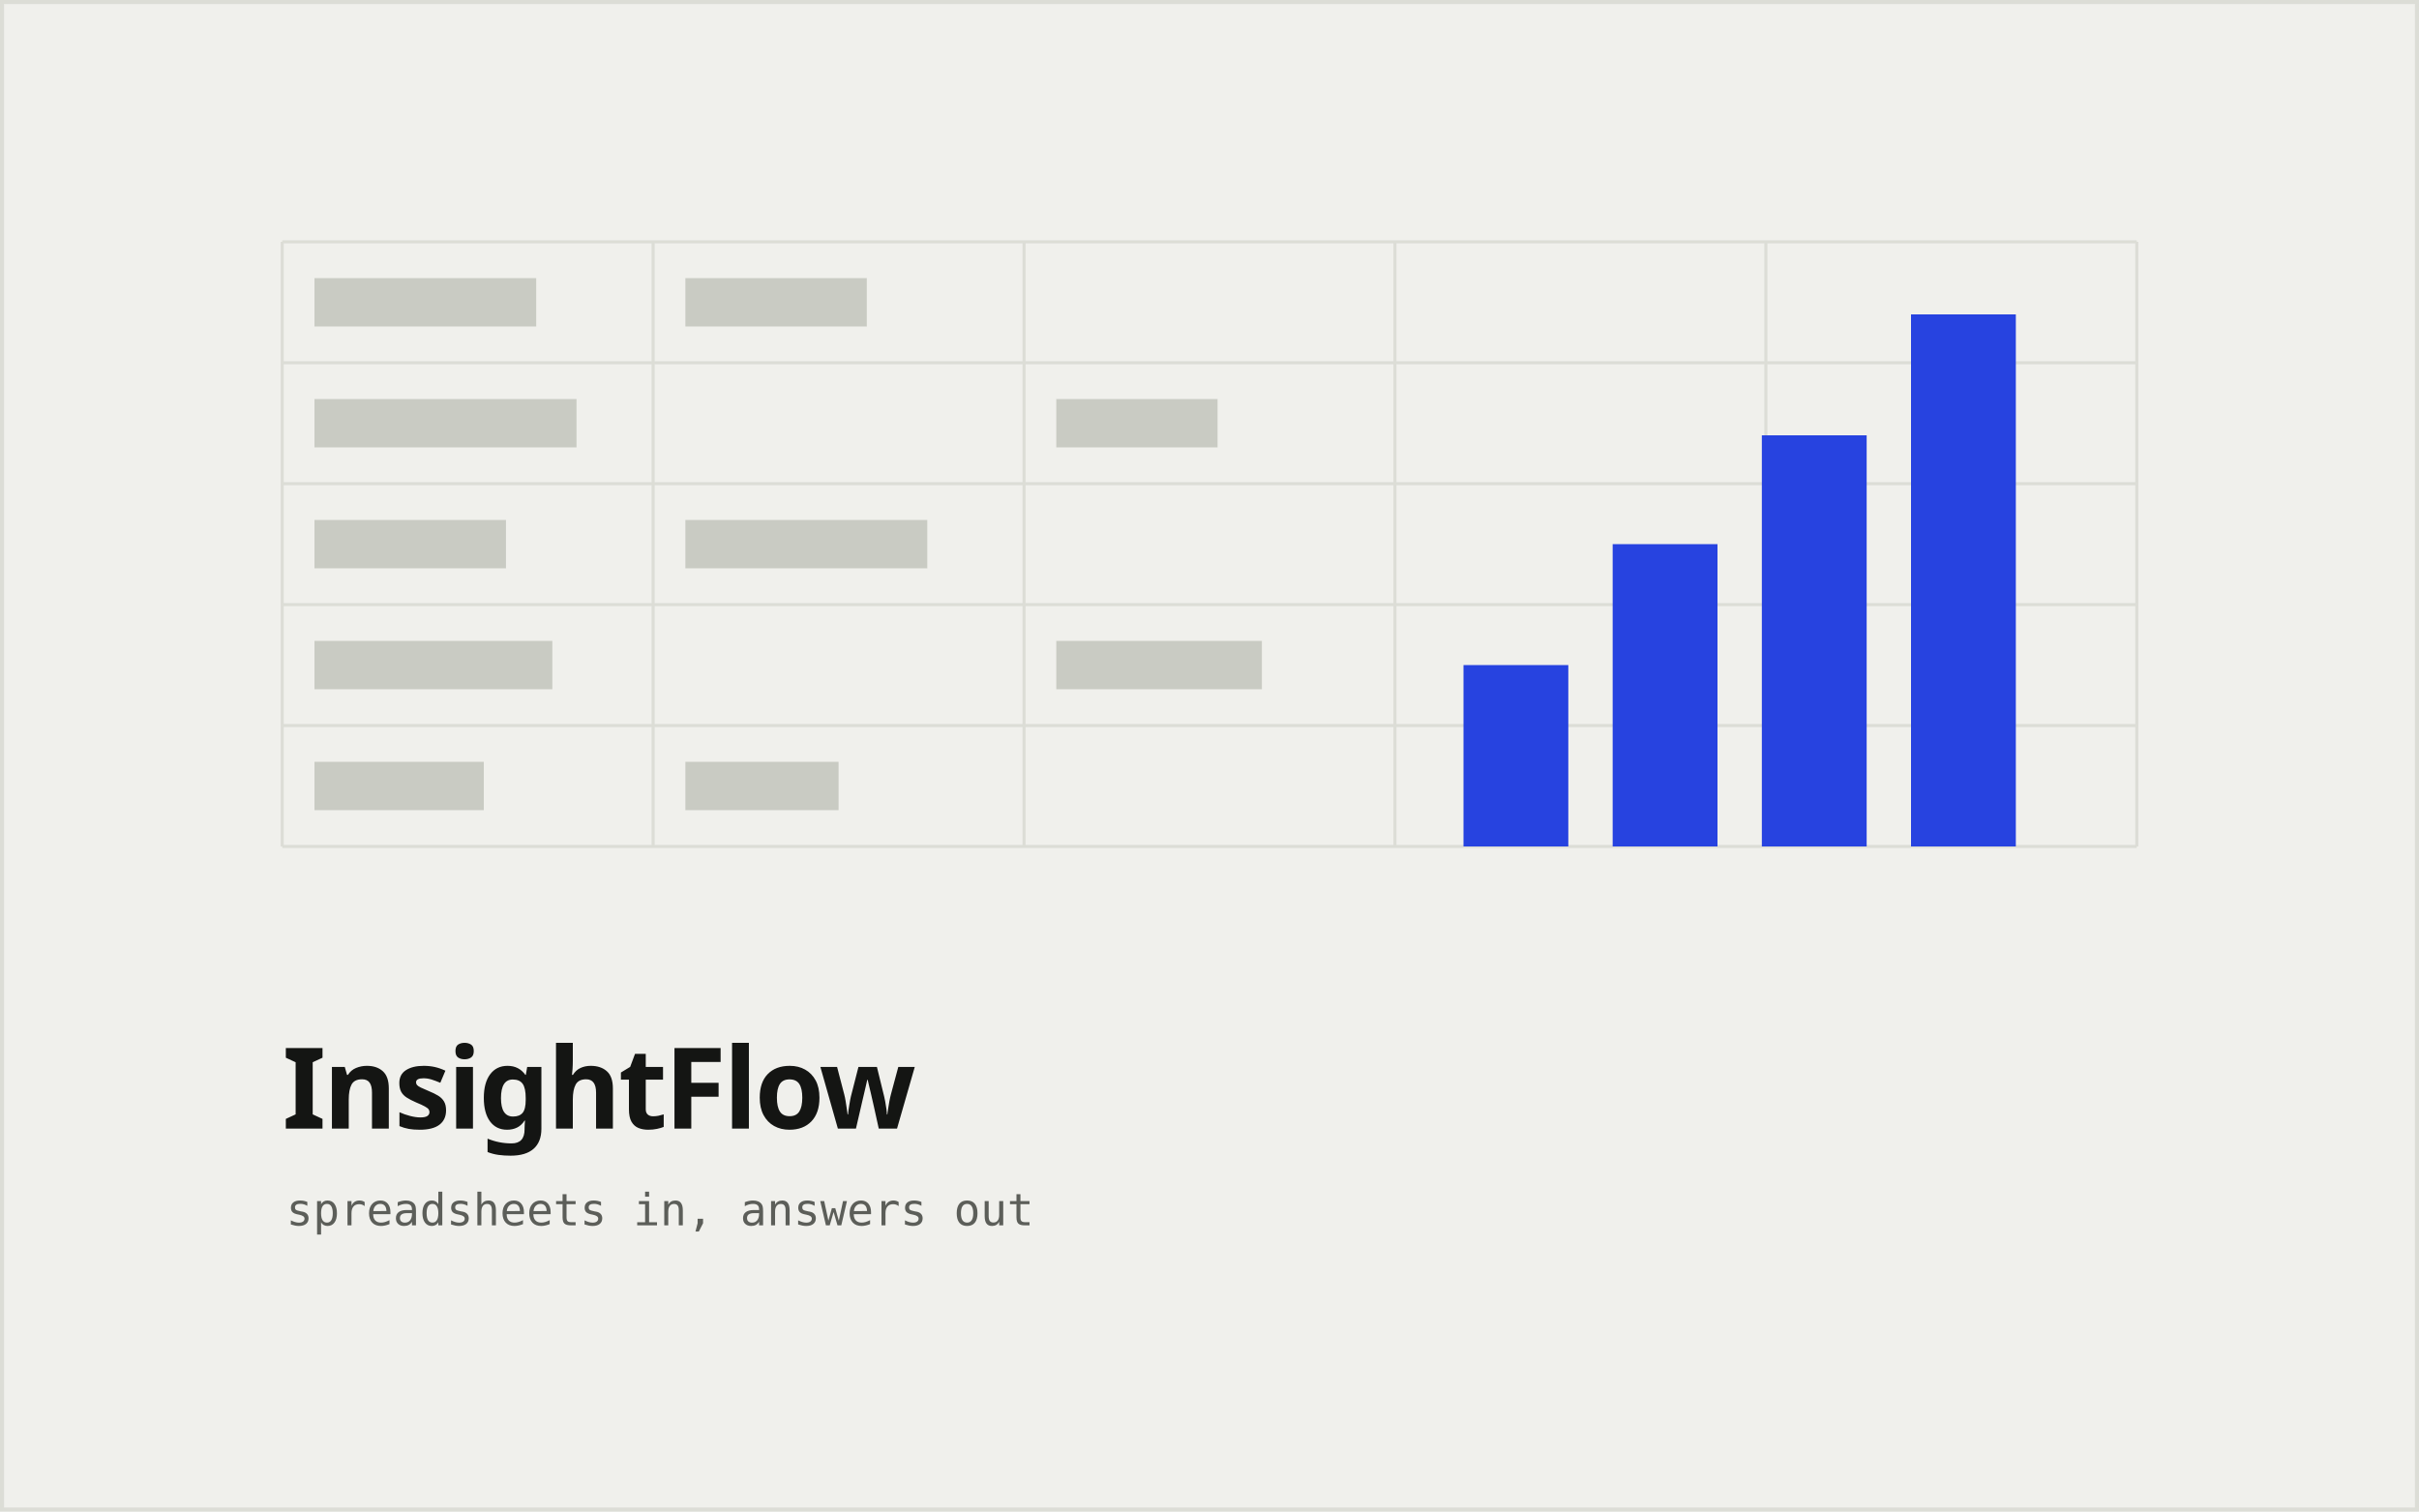
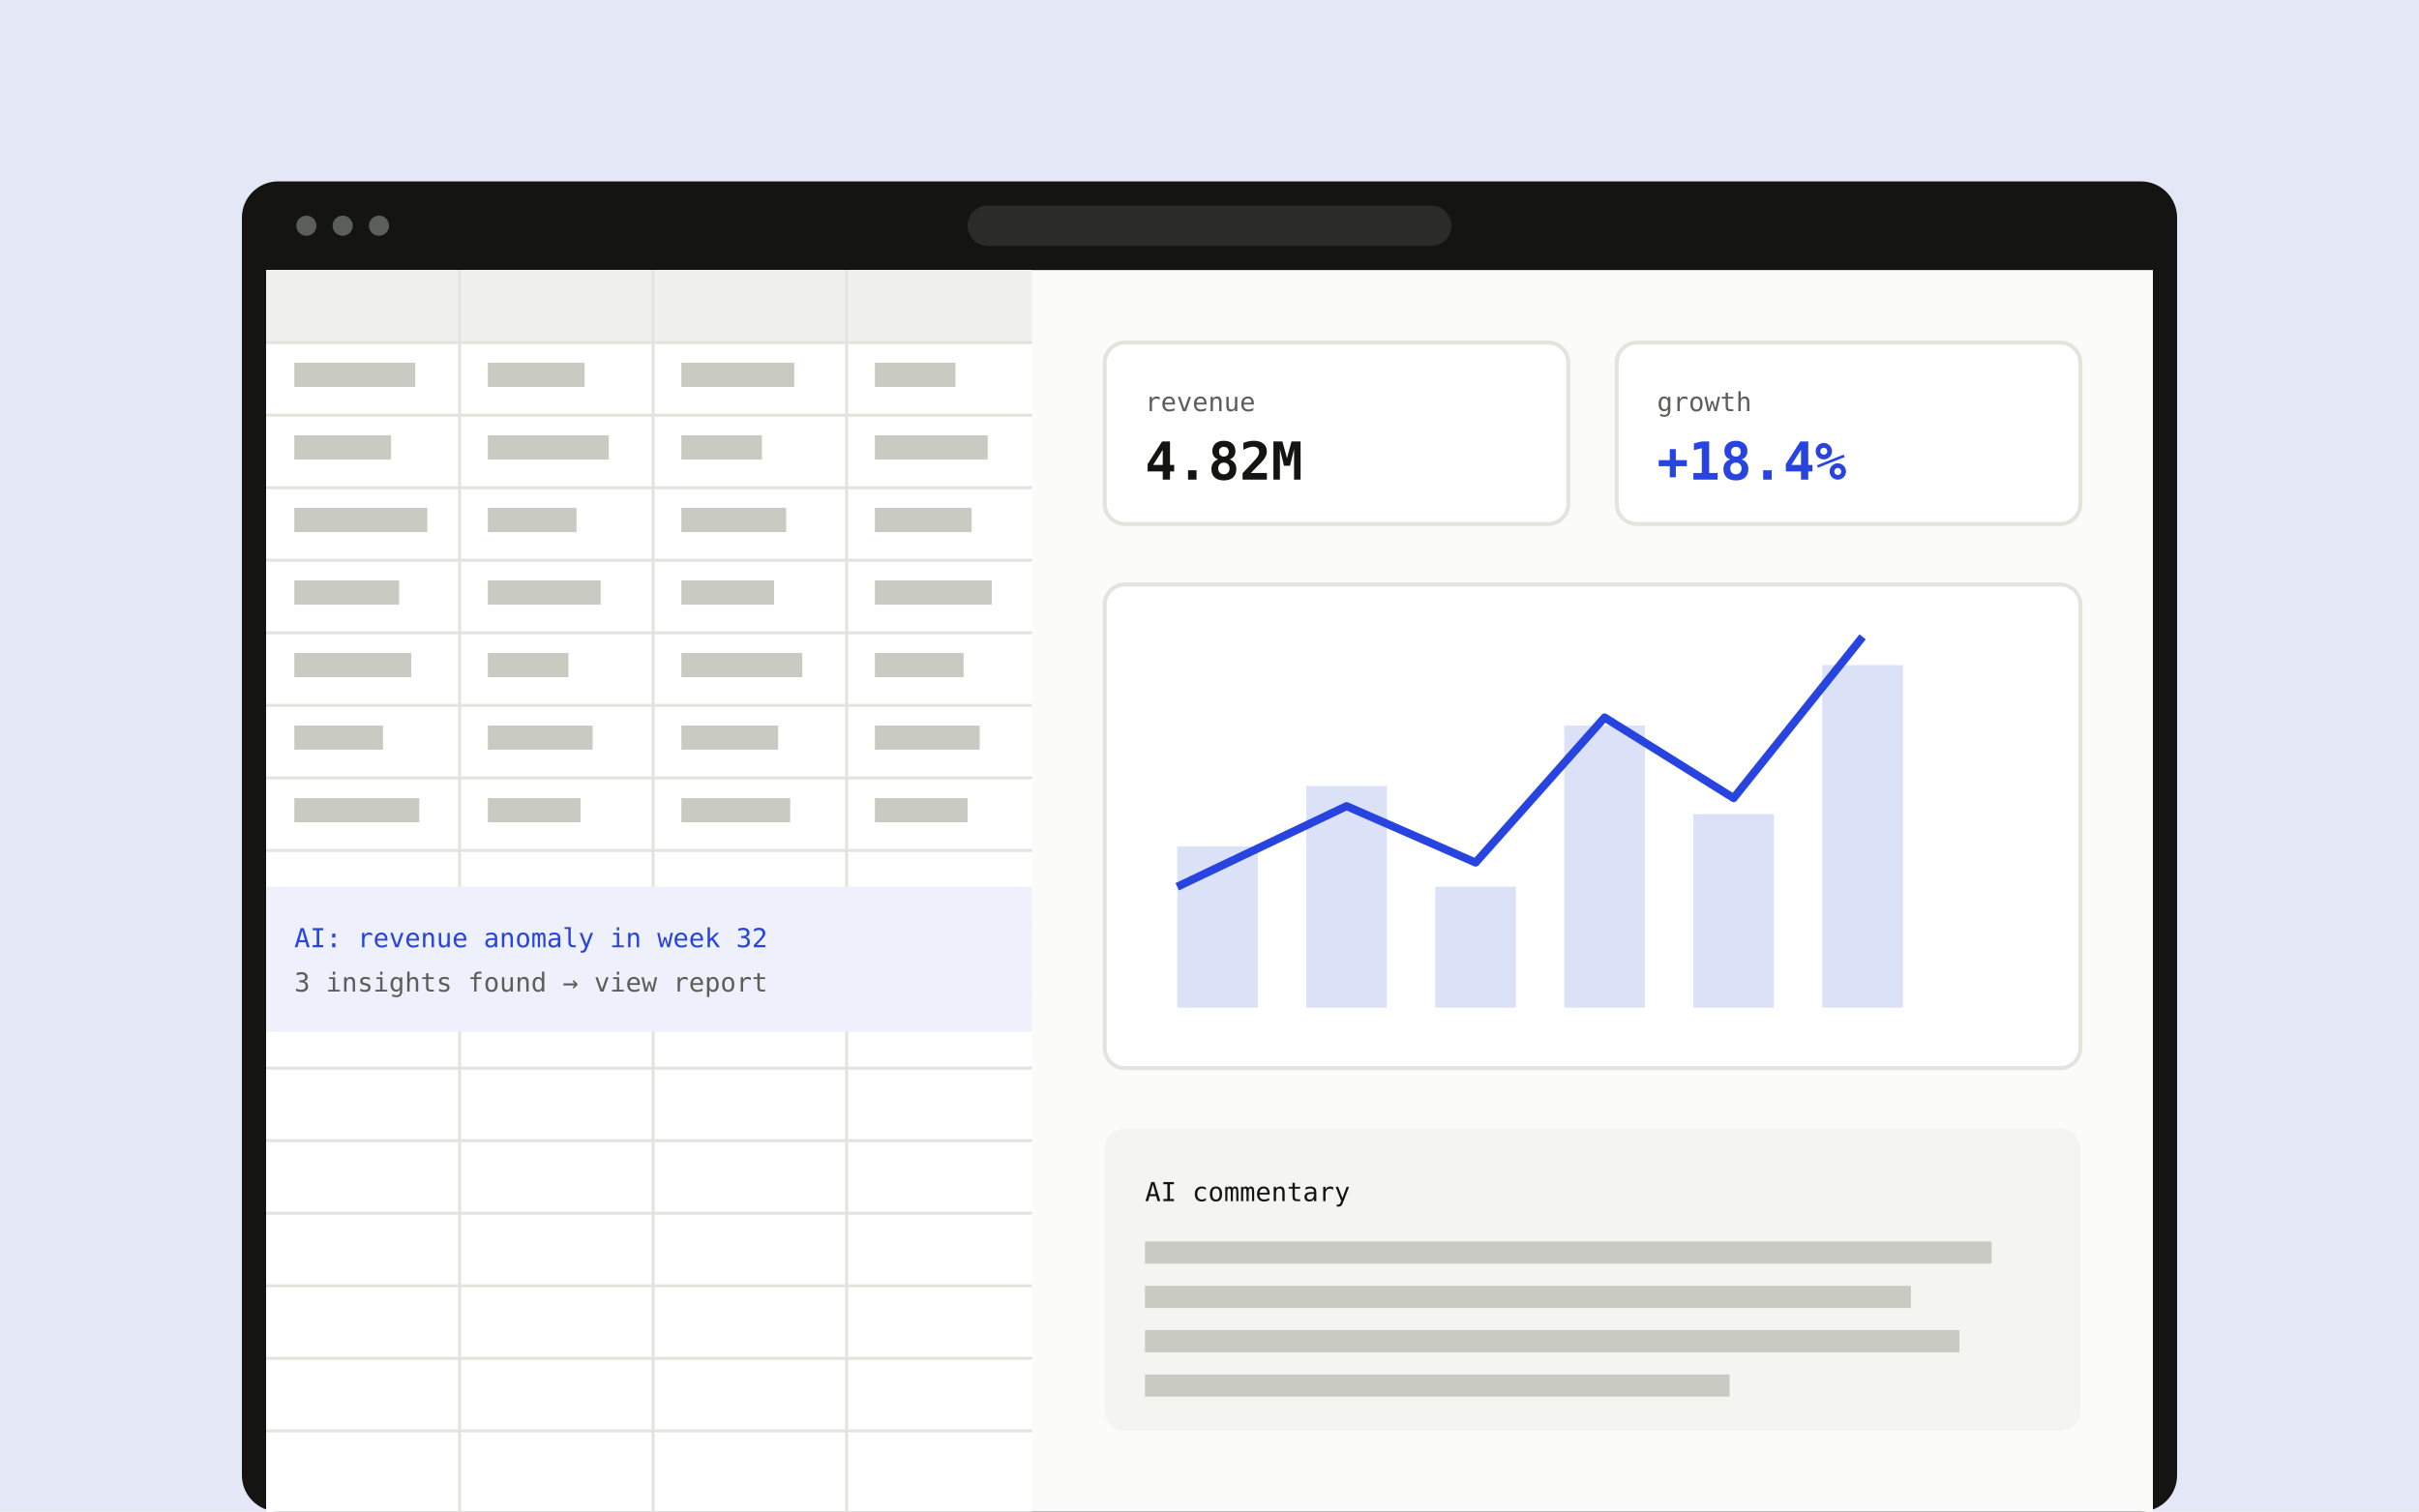
- <svg xmlns="http://www.w3.org/2000/svg" width="1200" height="750" viewBox="0 0 1200 750">
-   <rect width="1200" height="750" fill="#f0f0ec" />
-   <rect x="1" y="1" width="1198" height="748" fill="none" stroke="#dcddd6" stroke-width="2" />
-   <g stroke="#dcddd6" stroke-width="1.5">
-     <path d="M140 120H1060M140 180H1060M140 240H1060M140 300H1060M140 360H1060M140 420H1060" />
-     <path d="M140 120V420M324 120V420M508 120V420M692 120V420M876 120V420M1060 120V420" />
+ <svg xmlns="http://www.w3.org/2000/svg" width="1200" height="750" viewBox="0 0 1200 750" font-family="IBM Plex Mono, monospace">
+   <rect width="1200" height="750" fill="#e3e7f6" />
+   <rect x="120" y="90" width="960" height="660" rx="18" fill="#141513" />
+   <circle cx="152" cy="112" r="5" fill="#5c5e59" />
+   <circle cx="170" cy="112" r="5" fill="#5c5e59" />
+   <circle cx="188" cy="112" r="5" fill="#5c5e59" />
+   <rect x="480" y="102" width="240" height="20" rx="10" fill="#2b2c28" />
+   <rect x="132" y="134" width="936" height="616" fill="#fbfbf9" />
+   <rect x="132" y="134" width="380" height="616" fill="#ffffff" />
+   <rect x="132" y="134" width="380" height="36" fill="#f0f0ec" />
+   <g stroke="#e3e4de" stroke-width="1.5">
+     <path d="M132 170H512M132 206H512M132 242H512M132 278H512M132 314H512M132 350H512M132 386H512M132 422H512M132 458H512M132 494H512M132 530H512M132 566H512M132 602H512M132 638H512M132 674H512M132 710H512" />
+     <path d="M228 134V750M324 134V750M420 134V750" />
  </g>
  <g fill="#c9cbc3">
-     <rect x="156" y="138" width="110" height="24" />
-     <rect x="340" y="138" width="90" height="24" />
-     <rect x="156" y="198" width="130" height="24" />
-     <rect x="524" y="198" width="80" height="24" />
-     <rect x="156" y="258" width="95" height="24" />
-     <rect x="340" y="258" width="120" height="24" />
-     <rect x="156" y="318" width="118" height="24" />
-     <rect x="524" y="318" width="102" height="24" />
-     <rect x="156" y="378" width="84" height="24" />
-     <rect x="340" y="378" width="76" height="24" />
+     <rect x="146" y="180" width="60" height="12" />
+     <rect x="242" y="180" width="48" height="12" />
+     <rect x="338" y="180" width="56" height="12" />
+     <rect x="434" y="180" width="40" height="12" />
+     <rect x="146" y="216" width="48" height="12" />
+     <rect x="242" y="216" width="60" height="12" />
+     <rect x="338" y="216" width="40" height="12" />
+     <rect x="434" y="216" width="56" height="12" />
+     <rect x="146" y="252" width="66" height="12" />
+     <rect x="242" y="252" width="44" height="12" />
+     <rect x="338" y="252" width="52" height="12" />
+     <rect x="434" y="252" width="48" height="12" />
+     <rect x="146" y="288" width="52" height="12" />
+     <rect x="242" y="288" width="56" height="12" />
+     <rect x="338" y="288" width="46" height="12" />
+     <rect x="434" y="288" width="58" height="12" />
+     <rect x="146" y="324" width="58" height="12" />
+     <rect x="242" y="324" width="40" height="12" />
+     <rect x="338" y="324" width="60" height="12" />
+     <rect x="434" y="324" width="44" height="12" />
+     <rect x="146" y="360" width="44" height="12" />
+     <rect x="242" y="360" width="52" height="12" />
+     <rect x="338" y="360" width="48" height="12" />
+     <rect x="434" y="360" width="52" height="12" />
+     <rect x="146" y="396" width="62" height="12" />
+     <rect x="242" y="396" width="46" height="12" />
+     <rect x="338" y="396" width="54" height="12" />
+     <rect x="434" y="396" width="46" height="12" />
  </g>
-   <g fill="#2743e0">
-     <rect x="726" y="330" width="52" height="90" />
-     <rect x="800" y="270" width="52" height="150" />
-     <rect x="874" y="216" width="52" height="204" />
-     <rect x="948" y="156" width="52" height="264" />
+   <rect x="132" y="440" width="380" height="72" fill="#eef1fb" />
+   <text x="146" y="470" font-size="13" fill="#2743e0">AI: revenue anomaly in week 32</text>
+   <text x="146" y="492" font-size="13" fill="#5c5e59">3 insights found → view report</text>
+   <g>
+     <rect x="548" y="170" width="230" height="90" rx="10" fill="#ffffff" stroke="#e3e4de" stroke-width="2" />
+     <text x="568" y="204" font-size="13" fill="#5c5e59">revenue</text>
+     <text x="568" y="238" font-size="26" font-weight="600" fill="#141513">4.82M</text>
+     <rect x="802" y="170" width="230" height="90" rx="10" fill="#ffffff" stroke="#e3e4de" stroke-width="2" />
+     <text x="822" y="204" font-size="13" fill="#5c5e59">growth</text>
+     <text x="822" y="238" font-size="26" font-weight="600" fill="#2743e0">+18.4%</text>
  </g>
-   <text x="140" y="560" font-family="Space Grotesk, sans-serif" font-size="56" font-weight="700" fill="#141513" letter-spacing="-1.5">InsightFlow</text>
-   <text x="142" y="608" font-family="IBM Plex Mono, monospace" font-size="22" fill="#5c5e59">spreadsheets in, answers out</text>
+   <rect x="548" y="290" width="484" height="240" rx="10" fill="#ffffff" stroke="#e3e4de" stroke-width="2" />
+   <g fill="#dbe1f6">
+     <rect x="584" y="420" width="40" height="80" />
+     <rect x="648" y="390" width="40" height="110" />
+     <rect x="712" y="440" width="40" height="60" />
+     <rect x="776" y="360" width="40" height="140" />
+     <rect x="840" y="404" width="40" height="96" />
+     <rect x="904" y="330" width="40" height="170" />
+   </g>
+   <path d="M584 440 L668 400 L732 428 L796 356 L860 396 L924 316" fill="none" stroke="#2743e0" stroke-width="4" stroke-linejoin="round" />
+   <rect x="548" y="560" width="484" height="150" rx="10" fill="#f4f4f0" />
+   <text x="568" y="596" font-size="13" fill="#141513">AI commentary</text>
+   <g fill="#c9cbc3">
+     <rect x="568" y="616" width="420" height="11" />
+     <rect x="568" y="638" width="380" height="11" />
+     <rect x="568" y="660" width="404" height="11" />
+     <rect x="568" y="682" width="290" height="11" />
+   </g>
</svg>
